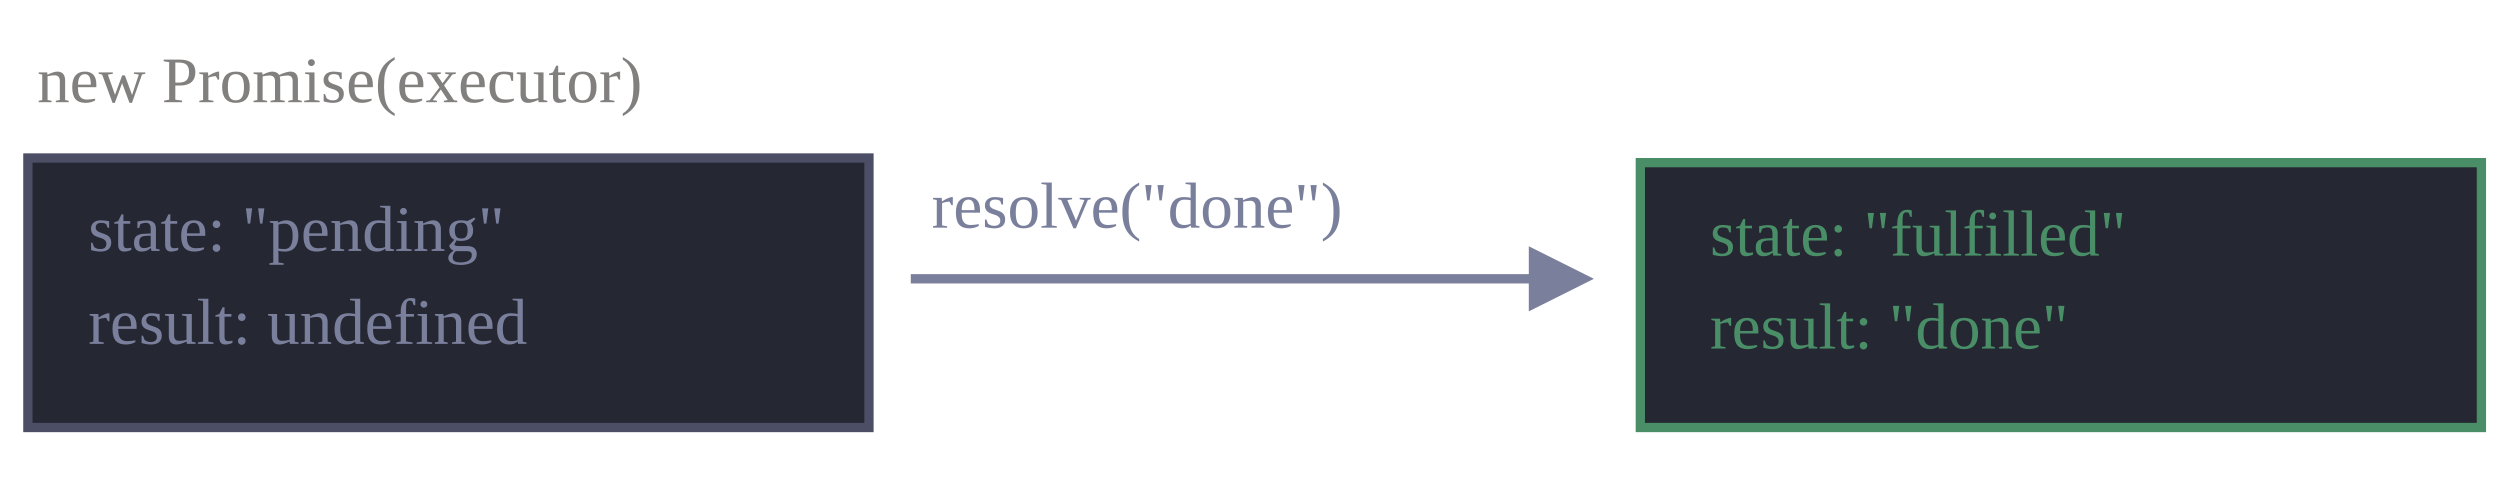
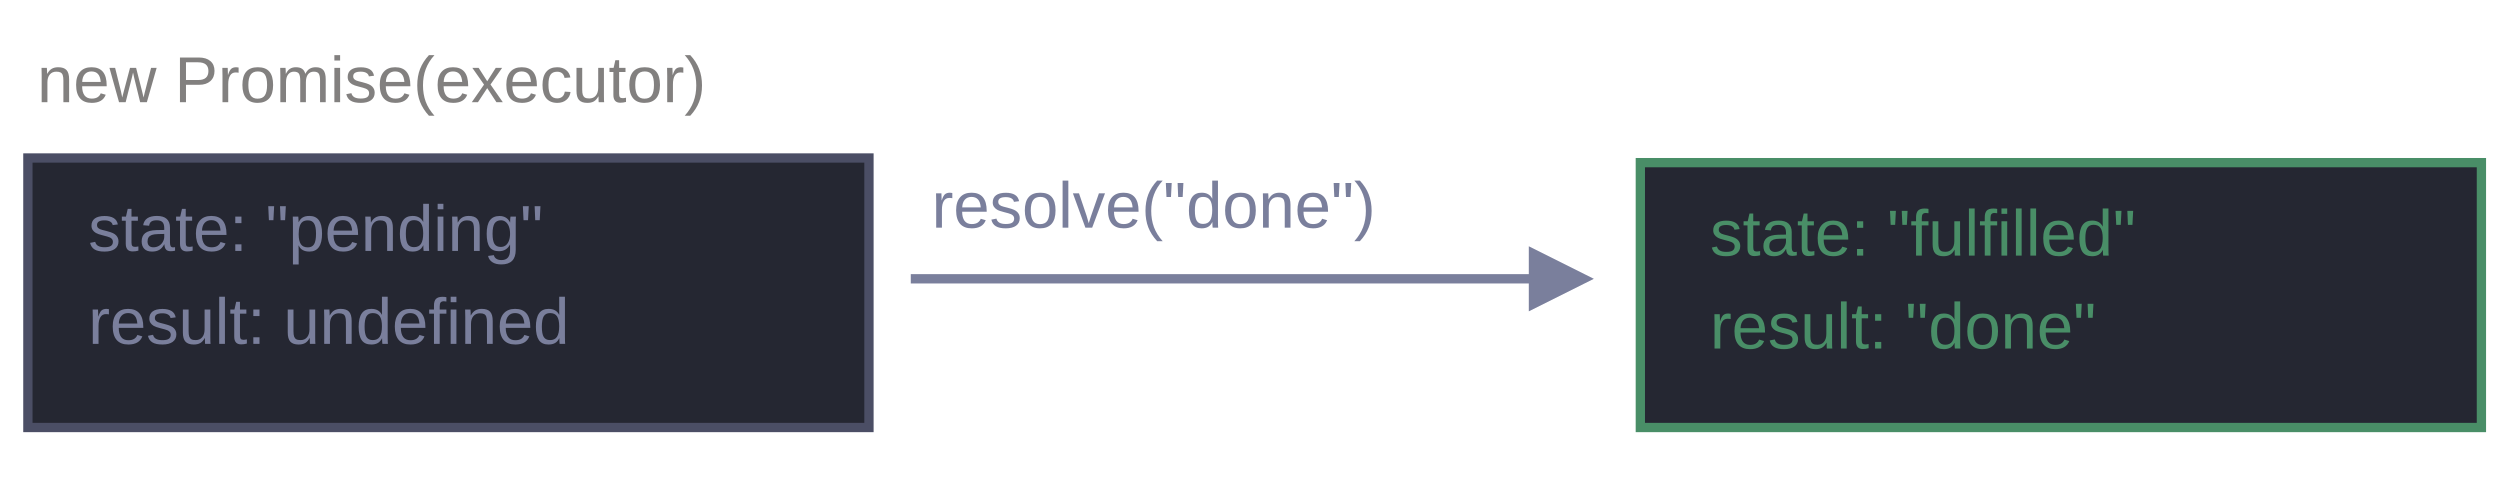
<svg xmlns="http://www.w3.org/2000/svg" width="538" height="106" viewBox="0 0 538 106">
  <g id="promise" fill="none" fill-rule="evenodd" stroke="none" stroke-width="1">
    <g id="promise-resolve-1.svg">
      <path id="Rectangle-1" fill="#252732" stroke="#4b4e65" stroke-width="2" d="M187 34v58H6V34h181z" />
-       <text id="new-Promise(executor" fill="#82807f" font-size="14" font-weight="normal">
+       <text id="new-Promise(executor" fill="#82807f" font-family="Arial" font-size="14" font-weight="normal">
        <tspan x="8" y="22">new Promise(executor)</tspan>
      </text>
-       <text id="state:-&quot;pending&quot;-res" fill="#7a7f9c" font-size="14" font-weight="normal">
+       <text id="state:-&quot;pending&quot;-res" fill="#7a7f9c" font-family="Arial" font-size="14" font-weight="normal">
        <tspan x="19" y="54">state: "pending"</tspan>
        <tspan x="19" y="74">result: undefined</tspan>
      </text>
      <path id="Line-Copy" fill="#7a7f9c" fill-rule="nonzero" d="M329 53l14 7-14 7v-6H196v-2h133v-6z" transform="matrix(1 0 0 -1 0 120)" />
-       <text id="resolve(&quot;done&quot;)" fill="#7a7f9c" font-size="14" font-weight="normal">
+       <text id="resolve(&quot;done&quot;)" fill="#7a7f9c" font-family="Arial" font-size="14" font-weight="normal">
        <tspan x="200.5" y="49">resolve("done")</tspan>
      </text>
      <path id="Rectangle-1-Copy" fill="#252732" stroke="#498e67" stroke-width="2" d="M353 35h181v57H353z" />
-       <text id="state:-&quot;fulfilled&quot;-r" fill="#498e67" font-size="14" font-weight="normal">
+       <text id="state:-&quot;fulfilled&quot;-r" fill="#498e67" font-family="Arial" font-size="14" font-weight="normal">
        <tspan x="368" y="55">state: "fulfilled"</tspan>
        <tspan x="368" y="75">result: "done"</tspan>
      </text>
    </g>
  </g>
</svg>
